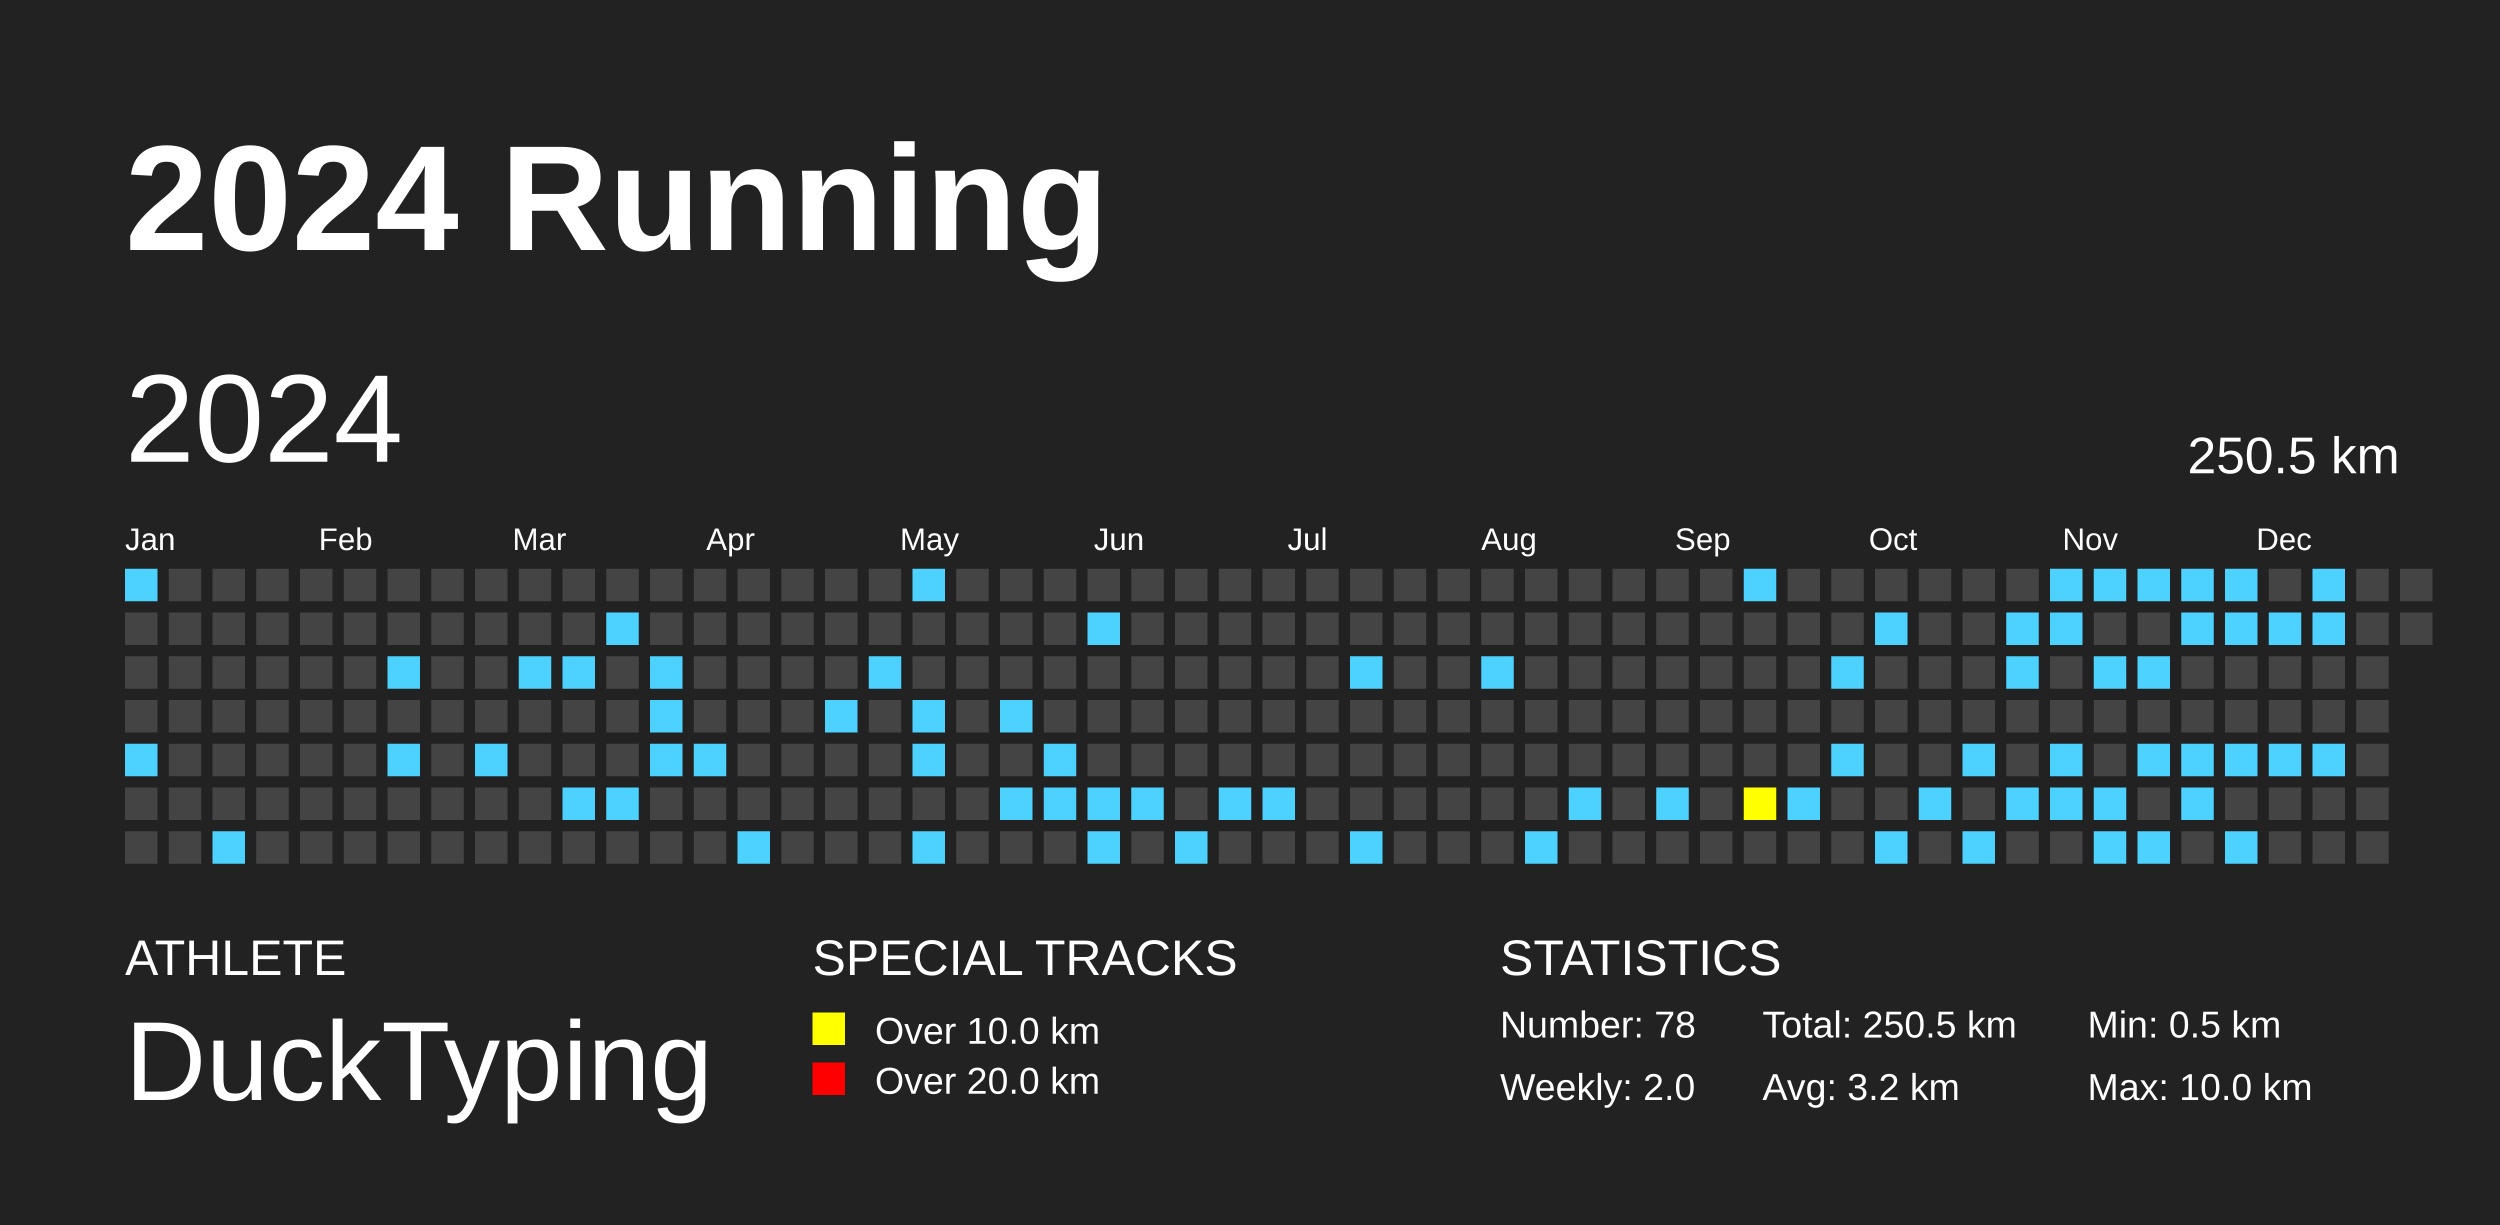
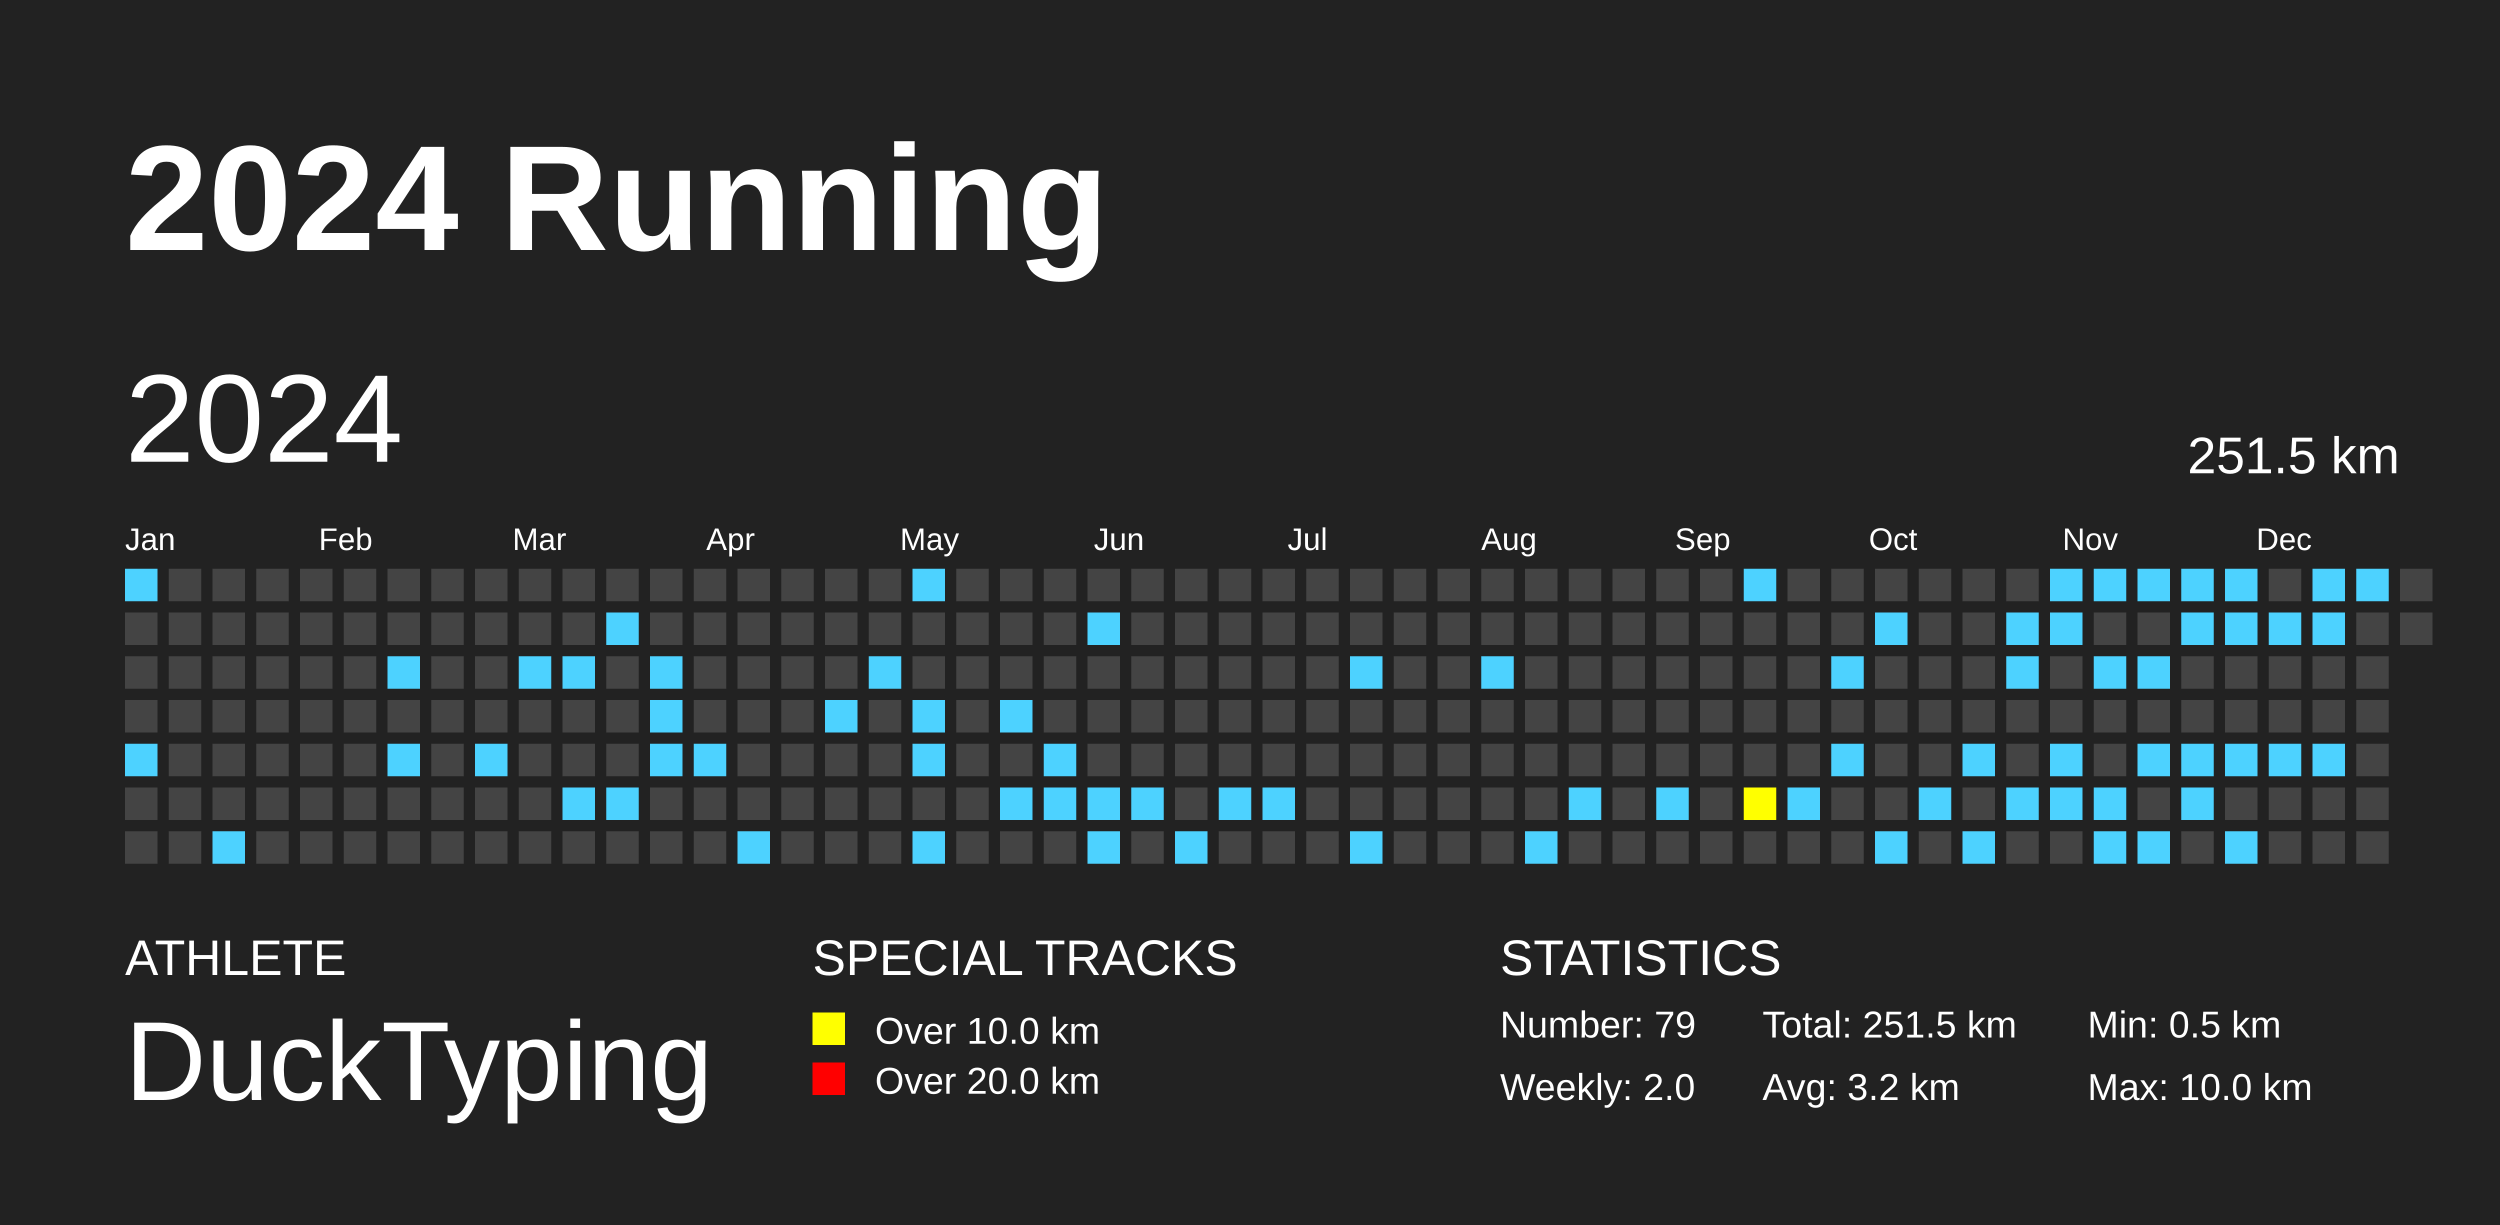
<svg xmlns="http://www.w3.org/2000/svg" baseProfile="full" height="98mm" version="1.1" viewBox="0,0,200,98" width="200mm">
  <defs />
  <rect fill="#222222" height="98" width="200" x="0" y="0" />
  <text fill="#FFFFFF" style="font-size:12px; font-family:Arial; font-weight:bold;" x="10" y="20">2024 Running</text>
  <text fill="#FFFFFF" style="font-size:4px; font-family:Arial" x="10" y="78">ATHLETE</text>
  <text fill="#FFFFFF" style="font-size:9px; font-family:Arial" x="10" y="88">DuckTyping</text>
  <text fill="#FFFFFF" style="font-size:4px; font-family:Arial" x="65" y="78">SPECIAL TRACKS</text>
  <rect fill="yellow" height="2.6" width="2.6" x="65" y="81" />
  <text fill="#FFFFFF" style="font-size:3px; font-family:Arial" x="70" y="83.5">Over 10.0 km</text>
  <rect fill="red" height="2.6" width="2.6" x="65" y="85" />
  <text fill="#FFFFFF" style="font-size:3px; font-family:Arial" x="70" y="87.5">Over 20.0 km</text>
  <text fill="#FFFFFF" style="font-size:4px; font-family:Arial" x="120" y="78">STATISTICS</text>
-   <text fill="#FFFFFF" style="font-size:3px; font-family:Arial" x="120" y="83">Number: 78</text>
+   <text fill="#FFFFFF" style="font-size:3px; font-family:Arial" x="120" y="83">Number: 79</text>
  <text fill="#FFFFFF" style="font-size:3px; font-family:Arial" x="120" y="88">Weekly: 2.0</text>
-   <text fill="#FFFFFF" style="font-size:3px; font-family:Arial" x="141" y="83">Total: 250.5 km</text>
+   <text fill="#FFFFFF" style="font-size:3px; font-family:Arial" x="141" y="83">Total: 251.5 km</text>
  <text fill="#FFFFFF" style="font-size:3px; font-family:Arial" x="141" y="88">Avg: 3.2 km</text>
  <text fill="#FFFFFF" style="font-size:3px; font-family:Arial" x="167" y="83">Min: 0.5 km</text>
  <text fill="#FFFFFF" style="font-size:3px; font-family:Arial" x="167" y="88">Max: 10.0 km</text>
  <text dominant-baseline="hanging" fill="#FFFFFF" style="font-size:10.0px; font-family:Arial;" x="10" y="30">2024</text>
-   <text dominant-baseline="hanging" fill="#FFFFFF" style="font-size:4.125px; font-family:Arial;" x="175" y="35">250.5 km</text>
+   <text dominant-baseline="hanging" fill="#FFFFFF" style="font-size:4.125px; font-family:Arial;" x="175" y="35">251.5 km</text>
  <text fill="#FFFFFF" style="font-size:2.5px; font-family:Arial" x="10.0" y="44">Jan</text>
  <text fill="#FFFFFF" style="font-size:2.5px; font-family:Arial" x="25.5" y="44">Feb</text>
  <text fill="#FFFFFF" style="font-size:2.5px; font-family:Arial" x="41.0" y="44">Mar</text>
  <text fill="#FFFFFF" style="font-size:2.5px; font-family:Arial" x="56.5" y="44">Apr</text>
  <text fill="#FFFFFF" style="font-size:2.5px; font-family:Arial" x="72.0" y="44">May</text>
  <text fill="#FFFFFF" style="font-size:2.5px; font-family:Arial" x="87.5" y="44">Jun</text>
  <text fill="#FFFFFF" style="font-size:2.5px; font-family:Arial" x="103.0" y="44">Jul</text>
  <text fill="#FFFFFF" style="font-size:2.5px; font-family:Arial" x="118.5" y="44">Aug</text>
  <text fill="#FFFFFF" style="font-size:2.5px; font-family:Arial" x="134.0" y="44">Sep</text>
  <text fill="#FFFFFF" style="font-size:2.5px; font-family:Arial" x="149.5" y="44">Oct</text>
  <text fill="#FFFFFF" style="font-size:2.5px; font-family:Arial" x="165.0" y="44">Nov</text>
  <text fill="#FFFFFF" style="font-size:2.5px; font-family:Arial" x="180.5" y="44">Dec</text>
  <rect fill="#4DD2FF" height="2.6" width="2.6" x="10.0" y="45.5" />
  <rect fill="#444444" height="2.6" width="2.6" x="10.0" y="49.0" />
  <rect fill="#444444" height="2.6" width="2.6" x="10.0" y="52.5" />
  <rect fill="#444444" height="2.6" width="2.6" x="10.0" y="56.0" />
  <rect fill="#4DD2FF" height="2.6" width="2.6" x="10.0" y="59.5" />
  <rect fill="#444444" height="2.6" width="2.6" x="10.0" y="63.0" />
  <rect fill="#444444" height="2.6" width="2.6" x="10.0" y="66.5" />
  <rect fill="#444444" height="2.6" width="2.6" x="13.5" y="45.5" />
  <rect fill="#444444" height="2.6" width="2.6" x="13.5" y="49.0" />
  <rect fill="#444444" height="2.6" width="2.6" x="13.5" y="52.5" />
  <rect fill="#444444" height="2.6" width="2.6" x="13.5" y="56.0" />
  <rect fill="#444444" height="2.6" width="2.6" x="13.5" y="59.5" />
  <rect fill="#444444" height="2.6" width="2.6" x="13.5" y="63.0" />
  <rect fill="#444444" height="2.6" width="2.6" x="13.5" y="66.5" />
  <rect fill="#444444" height="2.6" width="2.6" x="17.0" y="45.5" />
  <rect fill="#444444" height="2.6" width="2.6" x="17.0" y="49.0" />
  <rect fill="#444444" height="2.6" width="2.6" x="17.0" y="52.5" />
  <rect fill="#444444" height="2.6" width="2.6" x="17.0" y="56.0" />
  <rect fill="#444444" height="2.6" width="2.6" x="17.0" y="59.5" />
  <rect fill="#444444" height="2.6" width="2.6" x="17.0" y="63.0" />
  <rect fill="#4DD2FF" height="2.6" width="2.6" x="17.0" y="66.5" />
  <rect fill="#444444" height="2.6" width="2.6" x="20.5" y="45.5" />
  <rect fill="#444444" height="2.6" width="2.6" x="20.5" y="49.0" />
  <rect fill="#444444" height="2.6" width="2.6" x="20.5" y="52.5" />
  <rect fill="#444444" height="2.6" width="2.6" x="20.5" y="56.0" />
  <rect fill="#444444" height="2.6" width="2.6" x="20.5" y="59.5" />
  <rect fill="#444444" height="2.6" width="2.6" x="20.5" y="63.0" />
  <rect fill="#444444" height="2.6" width="2.6" x="20.5" y="66.5" />
  <rect fill="#444444" height="2.6" width="2.6" x="24.0" y="45.5" />
  <rect fill="#444444" height="2.6" width="2.6" x="24.0" y="49.0" />
  <rect fill="#444444" height="2.6" width="2.6" x="24.0" y="52.5" />
  <rect fill="#444444" height="2.6" width="2.6" x="24.0" y="56.0" />
  <rect fill="#444444" height="2.6" width="2.6" x="24.0" y="59.5" />
  <rect fill="#444444" height="2.6" width="2.6" x="24.0" y="63.0" />
  <rect fill="#444444" height="2.6" width="2.6" x="24.0" y="66.5" />
  <rect fill="#444444" height="2.6" width="2.6" x="27.5" y="45.5" />
  <rect fill="#444444" height="2.6" width="2.6" x="27.5" y="49.0" />
  <rect fill="#444444" height="2.6" width="2.6" x="27.5" y="52.5" />
  <rect fill="#444444" height="2.6" width="2.6" x="27.5" y="56.0" />
  <rect fill="#444444" height="2.6" width="2.6" x="27.5" y="59.5" />
  <rect fill="#444444" height="2.6" width="2.6" x="27.5" y="63.0" />
  <rect fill="#444444" height="2.6" width="2.6" x="27.5" y="66.5" />
  <rect fill="#444444" height="2.6" width="2.6" x="31.0" y="45.5" />
  <rect fill="#444444" height="2.6" width="2.6" x="31.0" y="49.0" />
  <rect fill="#4DD2FF" height="2.6" width="2.6" x="31.0" y="52.5" />
  <rect fill="#444444" height="2.6" width="2.6" x="31.0" y="56.0" />
  <rect fill="#4DD2FF" height="2.6" width="2.6" x="31.0" y="59.5" />
  <rect fill="#444444" height="2.6" width="2.6" x="31.0" y="63.0" />
  <rect fill="#444444" height="2.6" width="2.6" x="31.0" y="66.5" />
  <rect fill="#444444" height="2.6" width="2.6" x="34.5" y="45.5" />
  <rect fill="#444444" height="2.6" width="2.6" x="34.5" y="49.0" />
  <rect fill="#444444" height="2.6" width="2.6" x="34.5" y="52.5" />
  <rect fill="#444444" height="2.6" width="2.6" x="34.5" y="56.0" />
  <rect fill="#444444" height="2.6" width="2.6" x="34.5" y="59.5" />
  <rect fill="#444444" height="2.6" width="2.6" x="34.5" y="63.0" />
  <rect fill="#444444" height="2.6" width="2.6" x="34.5" y="66.5" />
  <rect fill="#444444" height="2.6" width="2.6" x="38.0" y="45.5" />
  <rect fill="#444444" height="2.6" width="2.6" x="38.0" y="49.0" />
  <rect fill="#444444" height="2.6" width="2.6" x="38.0" y="52.5" />
  <rect fill="#444444" height="2.6" width="2.6" x="38.0" y="56.0" />
  <rect fill="#4DD2FF" height="2.6" width="2.6" x="38.0" y="59.5" />
  <rect fill="#444444" height="2.6" width="2.6" x="38.0" y="63.0" />
  <rect fill="#444444" height="2.6" width="2.6" x="38.0" y="66.5" />
  <rect fill="#444444" height="2.6" width="2.6" x="41.5" y="45.5" />
  <rect fill="#444444" height="2.6" width="2.6" x="41.5" y="49.0" />
  <rect fill="#4DD2FF" height="2.6" width="2.6" x="41.5" y="52.5" />
  <rect fill="#444444" height="2.6" width="2.6" x="41.5" y="56.0" />
  <rect fill="#444444" height="2.6" width="2.6" x="41.5" y="59.5" />
  <rect fill="#444444" height="2.6" width="2.6" x="41.5" y="63.0" />
  <rect fill="#444444" height="2.6" width="2.6" x="41.5" y="66.5" />
  <rect fill="#444444" height="2.6" width="2.6" x="45.0" y="45.5" />
  <rect fill="#444444" height="2.6" width="2.6" x="45.0" y="49.0" />
  <rect fill="#4DD2FF" height="2.6" width="2.6" x="45.0" y="52.5" />
  <rect fill="#444444" height="2.6" width="2.6" x="45.0" y="56.0" />
  <rect fill="#444444" height="2.6" width="2.6" x="45.0" y="59.5" />
  <rect fill="#4DD2FF" height="2.6" width="2.6" x="45.0" y="63.0" />
  <rect fill="#444444" height="2.6" width="2.6" x="45.0" y="66.5" />
  <rect fill="#444444" height="2.6" width="2.6" x="48.5" y="45.5" />
  <rect fill="#4DD2FF" height="2.6" width="2.6" x="48.5" y="49.0" />
  <rect fill="#444444" height="2.6" width="2.6" x="48.5" y="52.5" />
  <rect fill="#444444" height="2.6" width="2.6" x="48.5" y="56.0" />
  <rect fill="#444444" height="2.6" width="2.6" x="48.5" y="59.5" />
  <rect fill="#4DD2FF" height="2.6" width="2.6" x="48.5" y="63.0" />
  <rect fill="#444444" height="2.6" width="2.6" x="48.5" y="66.5" />
  <rect fill="#444444" height="2.6" width="2.6" x="52.0" y="45.5" />
  <rect fill="#444444" height="2.6" width="2.6" x="52.0" y="49.0" />
  <rect fill="#4DD2FF" height="2.6" width="2.6" x="52.0" y="52.5" />
  <rect fill="#4DD2FF" height="2.6" width="2.6" x="52.0" y="56.0" />
  <rect fill="#4DD2FF" height="2.6" width="2.6" x="52.0" y="59.5" />
  <rect fill="#444444" height="2.6" width="2.6" x="52.0" y="63.0" />
  <rect fill="#444444" height="2.6" width="2.6" x="52.0" y="66.5" />
  <rect fill="#444444" height="2.6" width="2.6" x="55.5" y="45.5" />
  <rect fill="#444444" height="2.6" width="2.6" x="55.5" y="49.0" />
  <rect fill="#444444" height="2.6" width="2.6" x="55.5" y="52.5" />
  <rect fill="#444444" height="2.6" width="2.6" x="55.5" y="56.0" />
  <rect fill="#4DD2FF" height="2.6" width="2.6" x="55.5" y="59.5" />
  <rect fill="#444444" height="2.6" width="2.6" x="55.5" y="63.0" />
  <rect fill="#444444" height="2.6" width="2.6" x="55.5" y="66.5" />
  <rect fill="#444444" height="2.6" width="2.6" x="59.0" y="45.5" />
  <rect fill="#444444" height="2.6" width="2.6" x="59.0" y="49.0" />
  <rect fill="#444444" height="2.6" width="2.6" x="59.0" y="52.5" />
  <rect fill="#444444" height="2.6" width="2.6" x="59.0" y="56.0" />
  <rect fill="#444444" height="2.6" width="2.6" x="59.0" y="59.5" />
  <rect fill="#444444" height="2.6" width="2.6" x="59.0" y="63.0" />
  <rect fill="#4DD2FF" height="2.6" width="2.6" x="59.0" y="66.5" />
  <rect fill="#444444" height="2.6" width="2.6" x="62.5" y="45.5" />
  <rect fill="#444444" height="2.6" width="2.6" x="62.5" y="49.0" />
  <rect fill="#444444" height="2.6" width="2.6" x="62.5" y="52.5" />
  <rect fill="#444444" height="2.6" width="2.6" x="62.5" y="56.0" />
  <rect fill="#444444" height="2.6" width="2.6" x="62.5" y="59.5" />
  <rect fill="#444444" height="2.6" width="2.6" x="62.5" y="63.0" />
  <rect fill="#444444" height="2.6" width="2.6" x="62.5" y="66.5" />
  <rect fill="#444444" height="2.6" width="2.6" x="66.0" y="45.5" />
  <rect fill="#444444" height="2.6" width="2.6" x="66.0" y="49.0" />
  <rect fill="#444444" height="2.6" width="2.6" x="66.0" y="52.5" />
  <rect fill="#4DD2FF" height="2.6" width="2.6" x="66.0" y="56.0" />
  <rect fill="#444444" height="2.6" width="2.6" x="66.0" y="59.5" />
  <rect fill="#444444" height="2.6" width="2.6" x="66.0" y="63.0" />
  <rect fill="#444444" height="2.6" width="2.6" x="66.0" y="66.5" />
  <rect fill="#444444" height="2.6" width="2.6" x="69.5" y="45.5" />
  <rect fill="#444444" height="2.6" width="2.6" x="69.5" y="49.0" />
  <rect fill="#4DD2FF" height="2.6" width="2.6" x="69.5" y="52.5" />
  <rect fill="#444444" height="2.6" width="2.6" x="69.5" y="56.0" />
  <rect fill="#444444" height="2.6" width="2.6" x="69.5" y="59.5" />
  <rect fill="#444444" height="2.6" width="2.6" x="69.5" y="63.0" />
  <rect fill="#444444" height="2.6" width="2.6" x="69.5" y="66.5" />
  <rect fill="#4DD2FF" height="2.6" width="2.6" x="73.0" y="45.5" />
  <rect fill="#444444" height="2.6" width="2.6" x="73.0" y="49.0" />
  <rect fill="#444444" height="2.6" width="2.6" x="73.0" y="52.5" />
  <rect fill="#4DD2FF" height="2.6" width="2.6" x="73.0" y="56.0" />
  <rect fill="#4DD2FF" height="2.6" width="2.6" x="73.0" y="59.5" />
  <rect fill="#444444" height="2.6" width="2.6" x="73.0" y="63.0" />
  <rect fill="#4DD2FF" height="2.6" width="2.6" x="73.0" y="66.5" />
  <rect fill="#444444" height="2.6" width="2.6" x="76.5" y="45.5" />
  <rect fill="#444444" height="2.6" width="2.6" x="76.5" y="49.0" />
  <rect fill="#444444" height="2.6" width="2.6" x="76.5" y="52.5" />
  <rect fill="#444444" height="2.6" width="2.6" x="76.5" y="56.0" />
  <rect fill="#444444" height="2.6" width="2.6" x="76.5" y="59.5" />
  <rect fill="#444444" height="2.6" width="2.6" x="76.5" y="63.0" />
  <rect fill="#444444" height="2.6" width="2.6" x="76.5" y="66.5" />
  <rect fill="#444444" height="2.6" width="2.6" x="80.0" y="45.5" />
  <rect fill="#444444" height="2.6" width="2.6" x="80.0" y="49.0" />
  <rect fill="#444444" height="2.6" width="2.6" x="80.0" y="52.5" />
  <rect fill="#4DD2FF" height="2.6" width="2.6" x="80.0" y="56.0" />
  <rect fill="#444444" height="2.6" width="2.6" x="80.0" y="59.5" />
  <rect fill="#4DD2FF" height="2.6" width="2.6" x="80.0" y="63.0" />
  <rect fill="#444444" height="2.6" width="2.6" x="80.0" y="66.5" />
  <rect fill="#444444" height="2.6" width="2.6" x="83.5" y="45.5" />
  <rect fill="#444444" height="2.6" width="2.6" x="83.5" y="49.0" />
  <rect fill="#444444" height="2.6" width="2.6" x="83.5" y="52.5" />
  <rect fill="#444444" height="2.6" width="2.6" x="83.5" y="56.0" />
  <rect fill="#4DD2FF" height="2.6" width="2.6" x="83.5" y="59.5" />
  <rect fill="#4DD2FF" height="2.6" width="2.6" x="83.5" y="63.0" />
  <rect fill="#444444" height="2.6" width="2.6" x="83.5" y="66.5" />
  <rect fill="#444444" height="2.6" width="2.6" x="87.0" y="45.5" />
  <rect fill="#4DD2FF" height="2.6" width="2.6" x="87.0" y="49.0" />
  <rect fill="#444444" height="2.6" width="2.6" x="87.0" y="52.5" />
  <rect fill="#444444" height="2.6" width="2.6" x="87.0" y="56.0" />
  <rect fill="#444444" height="2.6" width="2.6" x="87.0" y="59.5" />
  <rect fill="#4DD2FF" height="2.6" width="2.6" x="87.0" y="63.0" />
  <rect fill="#4DD2FF" height="2.6" width="2.6" x="87.0" y="66.5" />
  <rect fill="#444444" height="2.6" width="2.6" x="90.5" y="45.5" />
  <rect fill="#444444" height="2.6" width="2.6" x="90.5" y="49.0" />
  <rect fill="#444444" height="2.6" width="2.6" x="90.5" y="52.5" />
  <rect fill="#444444" height="2.6" width="2.6" x="90.5" y="56.0" />
  <rect fill="#444444" height="2.6" width="2.6" x="90.5" y="59.5" />
  <rect fill="#4DD2FF" height="2.6" width="2.6" x="90.5" y="63.0" />
  <rect fill="#444444" height="2.6" width="2.6" x="90.5" y="66.5" />
  <rect fill="#444444" height="2.6" width="2.6" x="94.0" y="45.5" />
  <rect fill="#444444" height="2.6" width="2.6" x="94.0" y="49.0" />
  <rect fill="#444444" height="2.6" width="2.6" x="94.0" y="52.5" />
  <rect fill="#444444" height="2.6" width="2.6" x="94.0" y="56.0" />
  <rect fill="#444444" height="2.6" width="2.6" x="94.0" y="59.5" />
  <rect fill="#444444" height="2.6" width="2.6" x="94.0" y="63.0" />
  <rect fill="#4DD2FF" height="2.6" width="2.6" x="94.0" y="66.5" />
  <rect fill="#444444" height="2.6" width="2.6" x="97.5" y="45.5" />
  <rect fill="#444444" height="2.6" width="2.6" x="97.5" y="49.0" />
  <rect fill="#444444" height="2.6" width="2.6" x="97.5" y="52.5" />
  <rect fill="#444444" height="2.6" width="2.6" x="97.5" y="56.0" />
  <rect fill="#444444" height="2.6" width="2.6" x="97.5" y="59.5" />
  <rect fill="#4DD2FF" height="2.6" width="2.6" x="97.5" y="63.0" />
  <rect fill="#444444" height="2.6" width="2.6" x="97.5" y="66.5" />
  <rect fill="#444444" height="2.6" width="2.6" x="101.0" y="45.5" />
  <rect fill="#444444" height="2.6" width="2.6" x="101.0" y="49.0" />
  <rect fill="#444444" height="2.6" width="2.6" x="101.0" y="52.5" />
  <rect fill="#444444" height="2.6" width="2.6" x="101.0" y="56.0" />
  <rect fill="#444444" height="2.6" width="2.6" x="101.0" y="59.5" />
  <rect fill="#4DD2FF" height="2.6" width="2.6" x="101.0" y="63.0" />
  <rect fill="#444444" height="2.6" width="2.6" x="101.0" y="66.5" />
  <rect fill="#444444" height="2.6" width="2.6" x="104.5" y="45.5" />
  <rect fill="#444444" height="2.6" width="2.6" x="104.5" y="49.0" />
  <rect fill="#444444" height="2.6" width="2.6" x="104.5" y="52.5" />
  <rect fill="#444444" height="2.6" width="2.6" x="104.5" y="56.0" />
  <rect fill="#444444" height="2.6" width="2.6" x="104.5" y="59.5" />
  <rect fill="#444444" height="2.6" width="2.6" x="104.5" y="63.0" />
  <rect fill="#444444" height="2.6" width="2.6" x="104.5" y="66.5" />
  <rect fill="#444444" height="2.6" width="2.6" x="108.0" y="45.5" />
  <rect fill="#444444" height="2.6" width="2.6" x="108.0" y="49.0" />
  <rect fill="#4DD2FF" height="2.6" width="2.6" x="108.0" y="52.5" />
  <rect fill="#444444" height="2.6" width="2.6" x="108.0" y="56.0" />
  <rect fill="#444444" height="2.6" width="2.6" x="108.0" y="59.5" />
  <rect fill="#444444" height="2.6" width="2.6" x="108.0" y="63.0" />
  <rect fill="#4DD2FF" height="2.6" width="2.6" x="108.0" y="66.5" />
  <rect fill="#444444" height="2.6" width="2.6" x="111.5" y="45.5" />
  <rect fill="#444444" height="2.6" width="2.6" x="111.5" y="49.0" />
  <rect fill="#444444" height="2.6" width="2.6" x="111.5" y="52.5" />
  <rect fill="#444444" height="2.6" width="2.6" x="111.5" y="56.0" />
  <rect fill="#444444" height="2.6" width="2.6" x="111.5" y="59.5" />
  <rect fill="#444444" height="2.6" width="2.6" x="111.5" y="63.0" />
  <rect fill="#444444" height="2.6" width="2.6" x="111.5" y="66.5" />
  <rect fill="#444444" height="2.6" width="2.6" x="115.0" y="45.5" />
  <rect fill="#444444" height="2.6" width="2.6" x="115.0" y="49.0" />
  <rect fill="#444444" height="2.6" width="2.6" x="115.0" y="52.5" />
  <rect fill="#444444" height="2.6" width="2.6" x="115.0" y="56.0" />
  <rect fill="#444444" height="2.6" width="2.6" x="115.0" y="59.5" />
  <rect fill="#444444" height="2.6" width="2.6" x="115.0" y="63.0" />
  <rect fill="#444444" height="2.6" width="2.6" x="115.0" y="66.5" />
  <rect fill="#444444" height="2.6" width="2.6" x="118.5" y="45.5" />
  <rect fill="#444444" height="2.6" width="2.6" x="118.5" y="49.0" />
  <rect fill="#4DD2FF" height="2.6" width="2.6" x="118.5" y="52.5" />
  <rect fill="#444444" height="2.6" width="2.6" x="118.5" y="56.0" />
  <rect fill="#444444" height="2.6" width="2.6" x="118.5" y="59.5" />
  <rect fill="#444444" height="2.6" width="2.6" x="118.5" y="63.0" />
  <rect fill="#444444" height="2.6" width="2.6" x="118.5" y="66.5" />
  <rect fill="#444444" height="2.6" width="2.6" x="122.0" y="45.5" />
  <rect fill="#444444" height="2.6" width="2.6" x="122.0" y="49.0" />
  <rect fill="#444444" height="2.6" width="2.6" x="122.0" y="52.5" />
  <rect fill="#444444" height="2.6" width="2.6" x="122.0" y="56.0" />
  <rect fill="#444444" height="2.6" width="2.6" x="122.0" y="59.5" />
  <rect fill="#444444" height="2.6" width="2.6" x="122.0" y="63.0" />
  <rect fill="#4DD2FF" height="2.6" width="2.6" x="122.0" y="66.5" />
  <rect fill="#444444" height="2.6" width="2.6" x="125.5" y="45.5" />
  <rect fill="#444444" height="2.6" width="2.6" x="125.5" y="49.0" />
  <rect fill="#444444" height="2.6" width="2.6" x="125.5" y="52.5" />
  <rect fill="#444444" height="2.6" width="2.6" x="125.5" y="56.0" />
  <rect fill="#444444" height="2.6" width="2.6" x="125.5" y="59.5" />
  <rect fill="#4DD2FF" height="2.6" width="2.6" x="125.5" y="63.0" />
  <rect fill="#444444" height="2.6" width="2.6" x="125.5" y="66.5" />
  <rect fill="#444444" height="2.6" width="2.6" x="129.0" y="45.5" />
  <rect fill="#444444" height="2.6" width="2.6" x="129.0" y="49.0" />
  <rect fill="#444444" height="2.6" width="2.6" x="129.0" y="52.5" />
  <rect fill="#444444" height="2.6" width="2.6" x="129.0" y="56.0" />
  <rect fill="#444444" height="2.6" width="2.6" x="129.0" y="59.5" />
  <rect fill="#444444" height="2.6" width="2.6" x="129.0" y="63.0" />
  <rect fill="#444444" height="2.6" width="2.6" x="129.0" y="66.5" />
  <rect fill="#444444" height="2.6" width="2.6" x="132.5" y="45.5" />
  <rect fill="#444444" height="2.6" width="2.6" x="132.5" y="49.0" />
  <rect fill="#444444" height="2.6" width="2.6" x="132.5" y="52.5" />
  <rect fill="#444444" height="2.6" width="2.6" x="132.5" y="56.0" />
  <rect fill="#444444" height="2.6" width="2.6" x="132.5" y="59.5" />
  <rect fill="#4DD2FF" height="2.6" width="2.6" x="132.5" y="63.0" />
  <rect fill="#444444" height="2.6" width="2.6" x="132.5" y="66.5" />
  <rect fill="#444444" height="2.6" width="2.6" x="136.0" y="45.5" />
  <rect fill="#444444" height="2.6" width="2.6" x="136.0" y="49.0" />
  <rect fill="#444444" height="2.6" width="2.6" x="136.0" y="52.5" />
  <rect fill="#444444" height="2.6" width="2.6" x="136.0" y="56.0" />
  <rect fill="#444444" height="2.6" width="2.6" x="136.0" y="59.5" />
  <rect fill="#444444" height="2.6" width="2.6" x="136.0" y="63.0" />
  <rect fill="#444444" height="2.6" width="2.6" x="136.0" y="66.5" />
  <rect fill="#4DD2FF" height="2.6" width="2.6" x="139.5" y="45.5" />
  <rect fill="#444444" height="2.6" width="2.6" x="139.5" y="49.0" />
  <rect fill="#444444" height="2.6" width="2.6" x="139.5" y="52.5" />
  <rect fill="#444444" height="2.6" width="2.6" x="139.5" y="56.0" />
  <rect fill="#444444" height="2.6" width="2.6" x="139.5" y="59.5" />
  <rect fill="yellow" height="2.6" width="2.6" x="139.5" y="63.0" />
  <rect fill="#444444" height="2.6" width="2.6" x="139.5" y="66.5" />
  <rect fill="#444444" height="2.6" width="2.6" x="143.0" y="45.5" />
  <rect fill="#444444" height="2.6" width="2.6" x="143.0" y="49.0" />
  <rect fill="#444444" height="2.6" width="2.6" x="143.0" y="52.5" />
  <rect fill="#444444" height="2.6" width="2.6" x="143.0" y="56.0" />
  <rect fill="#444444" height="2.6" width="2.6" x="143.0" y="59.5" />
  <rect fill="#4DD2FF" height="2.6" width="2.6" x="143.0" y="63.0" />
  <rect fill="#444444" height="2.6" width="2.6" x="143.0" y="66.5" />
  <rect fill="#444444" height="2.6" width="2.6" x="146.5" y="45.5" />
  <rect fill="#444444" height="2.6" width="2.6" x="146.5" y="49.0" />
  <rect fill="#4DD2FF" height="2.6" width="2.6" x="146.5" y="52.5" />
  <rect fill="#444444" height="2.6" width="2.6" x="146.5" y="56.0" />
  <rect fill="#4DD2FF" height="2.6" width="2.6" x="146.5" y="59.5" />
  <rect fill="#444444" height="2.6" width="2.6" x="146.5" y="63.0" />
  <rect fill="#444444" height="2.6" width="2.6" x="146.5" y="66.5" />
  <rect fill="#444444" height="2.6" width="2.6" x="150.0" y="45.5" />
  <rect fill="#4DD2FF" height="2.6" width="2.6" x="150.0" y="49.0" />
  <rect fill="#444444" height="2.6" width="2.6" x="150.0" y="52.5" />
  <rect fill="#444444" height="2.6" width="2.6" x="150.0" y="56.0" />
  <rect fill="#444444" height="2.6" width="2.6" x="150.0" y="59.5" />
  <rect fill="#444444" height="2.6" width="2.6" x="150.0" y="63.0" />
  <rect fill="#4DD2FF" height="2.6" width="2.6" x="150.0" y="66.5" />
  <rect fill="#444444" height="2.6" width="2.6" x="153.5" y="45.5" />
  <rect fill="#444444" height="2.6" width="2.6" x="153.5" y="49.0" />
  <rect fill="#444444" height="2.6" width="2.6" x="153.5" y="52.5" />
  <rect fill="#444444" height="2.6" width="2.6" x="153.5" y="56.0" />
  <rect fill="#444444" height="2.6" width="2.6" x="153.5" y="59.5" />
  <rect fill="#4DD2FF" height="2.6" width="2.6" x="153.5" y="63.0" />
  <rect fill="#444444" height="2.6" width="2.6" x="153.5" y="66.5" />
  <rect fill="#444444" height="2.6" width="2.6" x="157.0" y="45.5" />
  <rect fill="#444444" height="2.6" width="2.6" x="157.0" y="49.0" />
  <rect fill="#444444" height="2.6" width="2.6" x="157.0" y="52.5" />
  <rect fill="#444444" height="2.6" width="2.6" x="157.0" y="56.0" />
  <rect fill="#4DD2FF" height="2.6" width="2.6" x="157.0" y="59.5" />
  <rect fill="#444444" height="2.6" width="2.6" x="157.0" y="63.0" />
  <rect fill="#4DD2FF" height="2.6" width="2.6" x="157.0" y="66.5" />
  <rect fill="#444444" height="2.6" width="2.6" x="160.5" y="45.5" />
  <rect fill="#4DD2FF" height="2.6" width="2.6" x="160.5" y="49.0" />
  <rect fill="#4DD2FF" height="2.6" width="2.6" x="160.5" y="52.5" />
  <rect fill="#444444" height="2.6" width="2.6" x="160.5" y="56.0" />
  <rect fill="#444444" height="2.6" width="2.6" x="160.5" y="59.5" />
  <rect fill="#4DD2FF" height="2.6" width="2.6" x="160.5" y="63.0" />
  <rect fill="#444444" height="2.6" width="2.6" x="160.5" y="66.5" />
  <rect fill="#4DD2FF" height="2.6" width="2.6" x="164.0" y="45.5" />
  <rect fill="#4DD2FF" height="2.6" width="2.6" x="164.0" y="49.0" />
  <rect fill="#444444" height="2.6" width="2.6" x="164.0" y="52.5" />
  <rect fill="#444444" height="2.6" width="2.6" x="164.0" y="56.0" />
  <rect fill="#4DD2FF" height="2.6" width="2.6" x="164.0" y="59.5" />
  <rect fill="#4DD2FF" height="2.6" width="2.6" x="164.0" y="63.0" />
  <rect fill="#444444" height="2.6" width="2.6" x="164.0" y="66.5" />
  <rect fill="#4DD2FF" height="2.6" width="2.6" x="167.5" y="45.5" />
  <rect fill="#444444" height="2.6" width="2.6" x="167.5" y="49.0" />
  <rect fill="#4DD2FF" height="2.6" width="2.6" x="167.5" y="52.5" />
  <rect fill="#444444" height="2.6" width="2.6" x="167.5" y="56.0" />
  <rect fill="#444444" height="2.6" width="2.6" x="167.5" y="59.5" />
  <rect fill="#4DD2FF" height="2.6" width="2.6" x="167.5" y="63.0" />
  <rect fill="#4DD2FF" height="2.6" width="2.6" x="167.5" y="66.5" />
  <rect fill="#4DD2FF" height="2.6" width="2.6" x="171.0" y="45.5" />
  <rect fill="#444444" height="2.6" width="2.6" x="171.0" y="49.0" />
  <rect fill="#4DD2FF" height="2.6" width="2.6" x="171.0" y="52.5" />
  <rect fill="#444444" height="2.6" width="2.6" x="171.0" y="56.0" />
  <rect fill="#4DD2FF" height="2.6" width="2.6" x="171.0" y="59.5" />
  <rect fill="#444444" height="2.6" width="2.6" x="171.0" y="63.0" />
  <rect fill="#4DD2FF" height="2.6" width="2.6" x="171.0" y="66.5" />
  <rect fill="#4DD2FF" height="2.6" width="2.6" x="174.5" y="45.5" />
  <rect fill="#4DD2FF" height="2.6" width="2.6" x="174.5" y="49.0" />
  <rect fill="#444444" height="2.6" width="2.6" x="174.5" y="52.5" />
  <rect fill="#444444" height="2.6" width="2.6" x="174.5" y="56.0" />
  <rect fill="#4DD2FF" height="2.6" width="2.6" x="174.5" y="59.5" />
  <rect fill="#4DD2FF" height="2.6" width="2.6" x="174.5" y="63.0" />
  <rect fill="#444444" height="2.6" width="2.6" x="174.5" y="66.5" />
  <rect fill="#4DD2FF" height="2.6" width="2.6" x="178.0" y="45.5" />
  <rect fill="#4DD2FF" height="2.6" width="2.6" x="178.0" y="49.0" />
  <rect fill="#444444" height="2.6" width="2.6" x="178.0" y="52.5" />
  <rect fill="#444444" height="2.6" width="2.6" x="178.0" y="56.0" />
  <rect fill="#4DD2FF" height="2.6" width="2.6" x="178.0" y="59.5" />
  <rect fill="#444444" height="2.6" width="2.6" x="178.0" y="63.0" />
  <rect fill="#4DD2FF" height="2.6" width="2.6" x="178.0" y="66.5" />
  <rect fill="#444444" height="2.6" width="2.6" x="181.5" y="45.5" />
  <rect fill="#4DD2FF" height="2.6" width="2.6" x="181.5" y="49.0" />
  <rect fill="#444444" height="2.6" width="2.6" x="181.5" y="52.5" />
  <rect fill="#444444" height="2.6" width="2.6" x="181.5" y="56.0" />
  <rect fill="#4DD2FF" height="2.6" width="2.6" x="181.5" y="59.5" />
  <rect fill="#444444" height="2.6" width="2.6" x="181.5" y="63.0" />
  <rect fill="#444444" height="2.6" width="2.6" x="181.5" y="66.5" />
  <rect fill="#4DD2FF" height="2.6" width="2.6" x="185.0" y="45.5" />
  <rect fill="#4DD2FF" height="2.6" width="2.6" x="185.0" y="49.0" />
  <rect fill="#444444" height="2.6" width="2.6" x="185.0" y="52.5" />
  <rect fill="#444444" height="2.6" width="2.6" x="185.0" y="56.0" />
  <rect fill="#4DD2FF" height="2.6" width="2.6" x="185.0" y="59.5" />
  <rect fill="#444444" height="2.6" width="2.6" x="185.0" y="63.0" />
  <rect fill="#444444" height="2.6" width="2.6" x="185.0" y="66.5" />
-   <rect fill="#444444" height="2.6" width="2.6" x="188.5" y="45.5" />
+   <rect fill="#4DD2FF" height="2.6" width="2.6" x="188.5" y="45.5" />
  <rect fill="#444444" height="2.6" width="2.6" x="188.5" y="49.0" />
  <rect fill="#444444" height="2.6" width="2.6" x="188.5" y="52.5" />
  <rect fill="#444444" height="2.6" width="2.6" x="188.5" y="56.0" />
  <rect fill="#444444" height="2.6" width="2.6" x="188.5" y="59.5" />
  <rect fill="#444444" height="2.6" width="2.6" x="188.5" y="63.0" />
  <rect fill="#444444" height="2.6" width="2.6" x="188.5" y="66.5" />
  <rect fill="#444444" height="2.6" width="2.6" x="192.0" y="45.5" />
  <rect fill="#444444" height="2.6" width="2.6" x="192.0" y="49.0" />
</svg>
